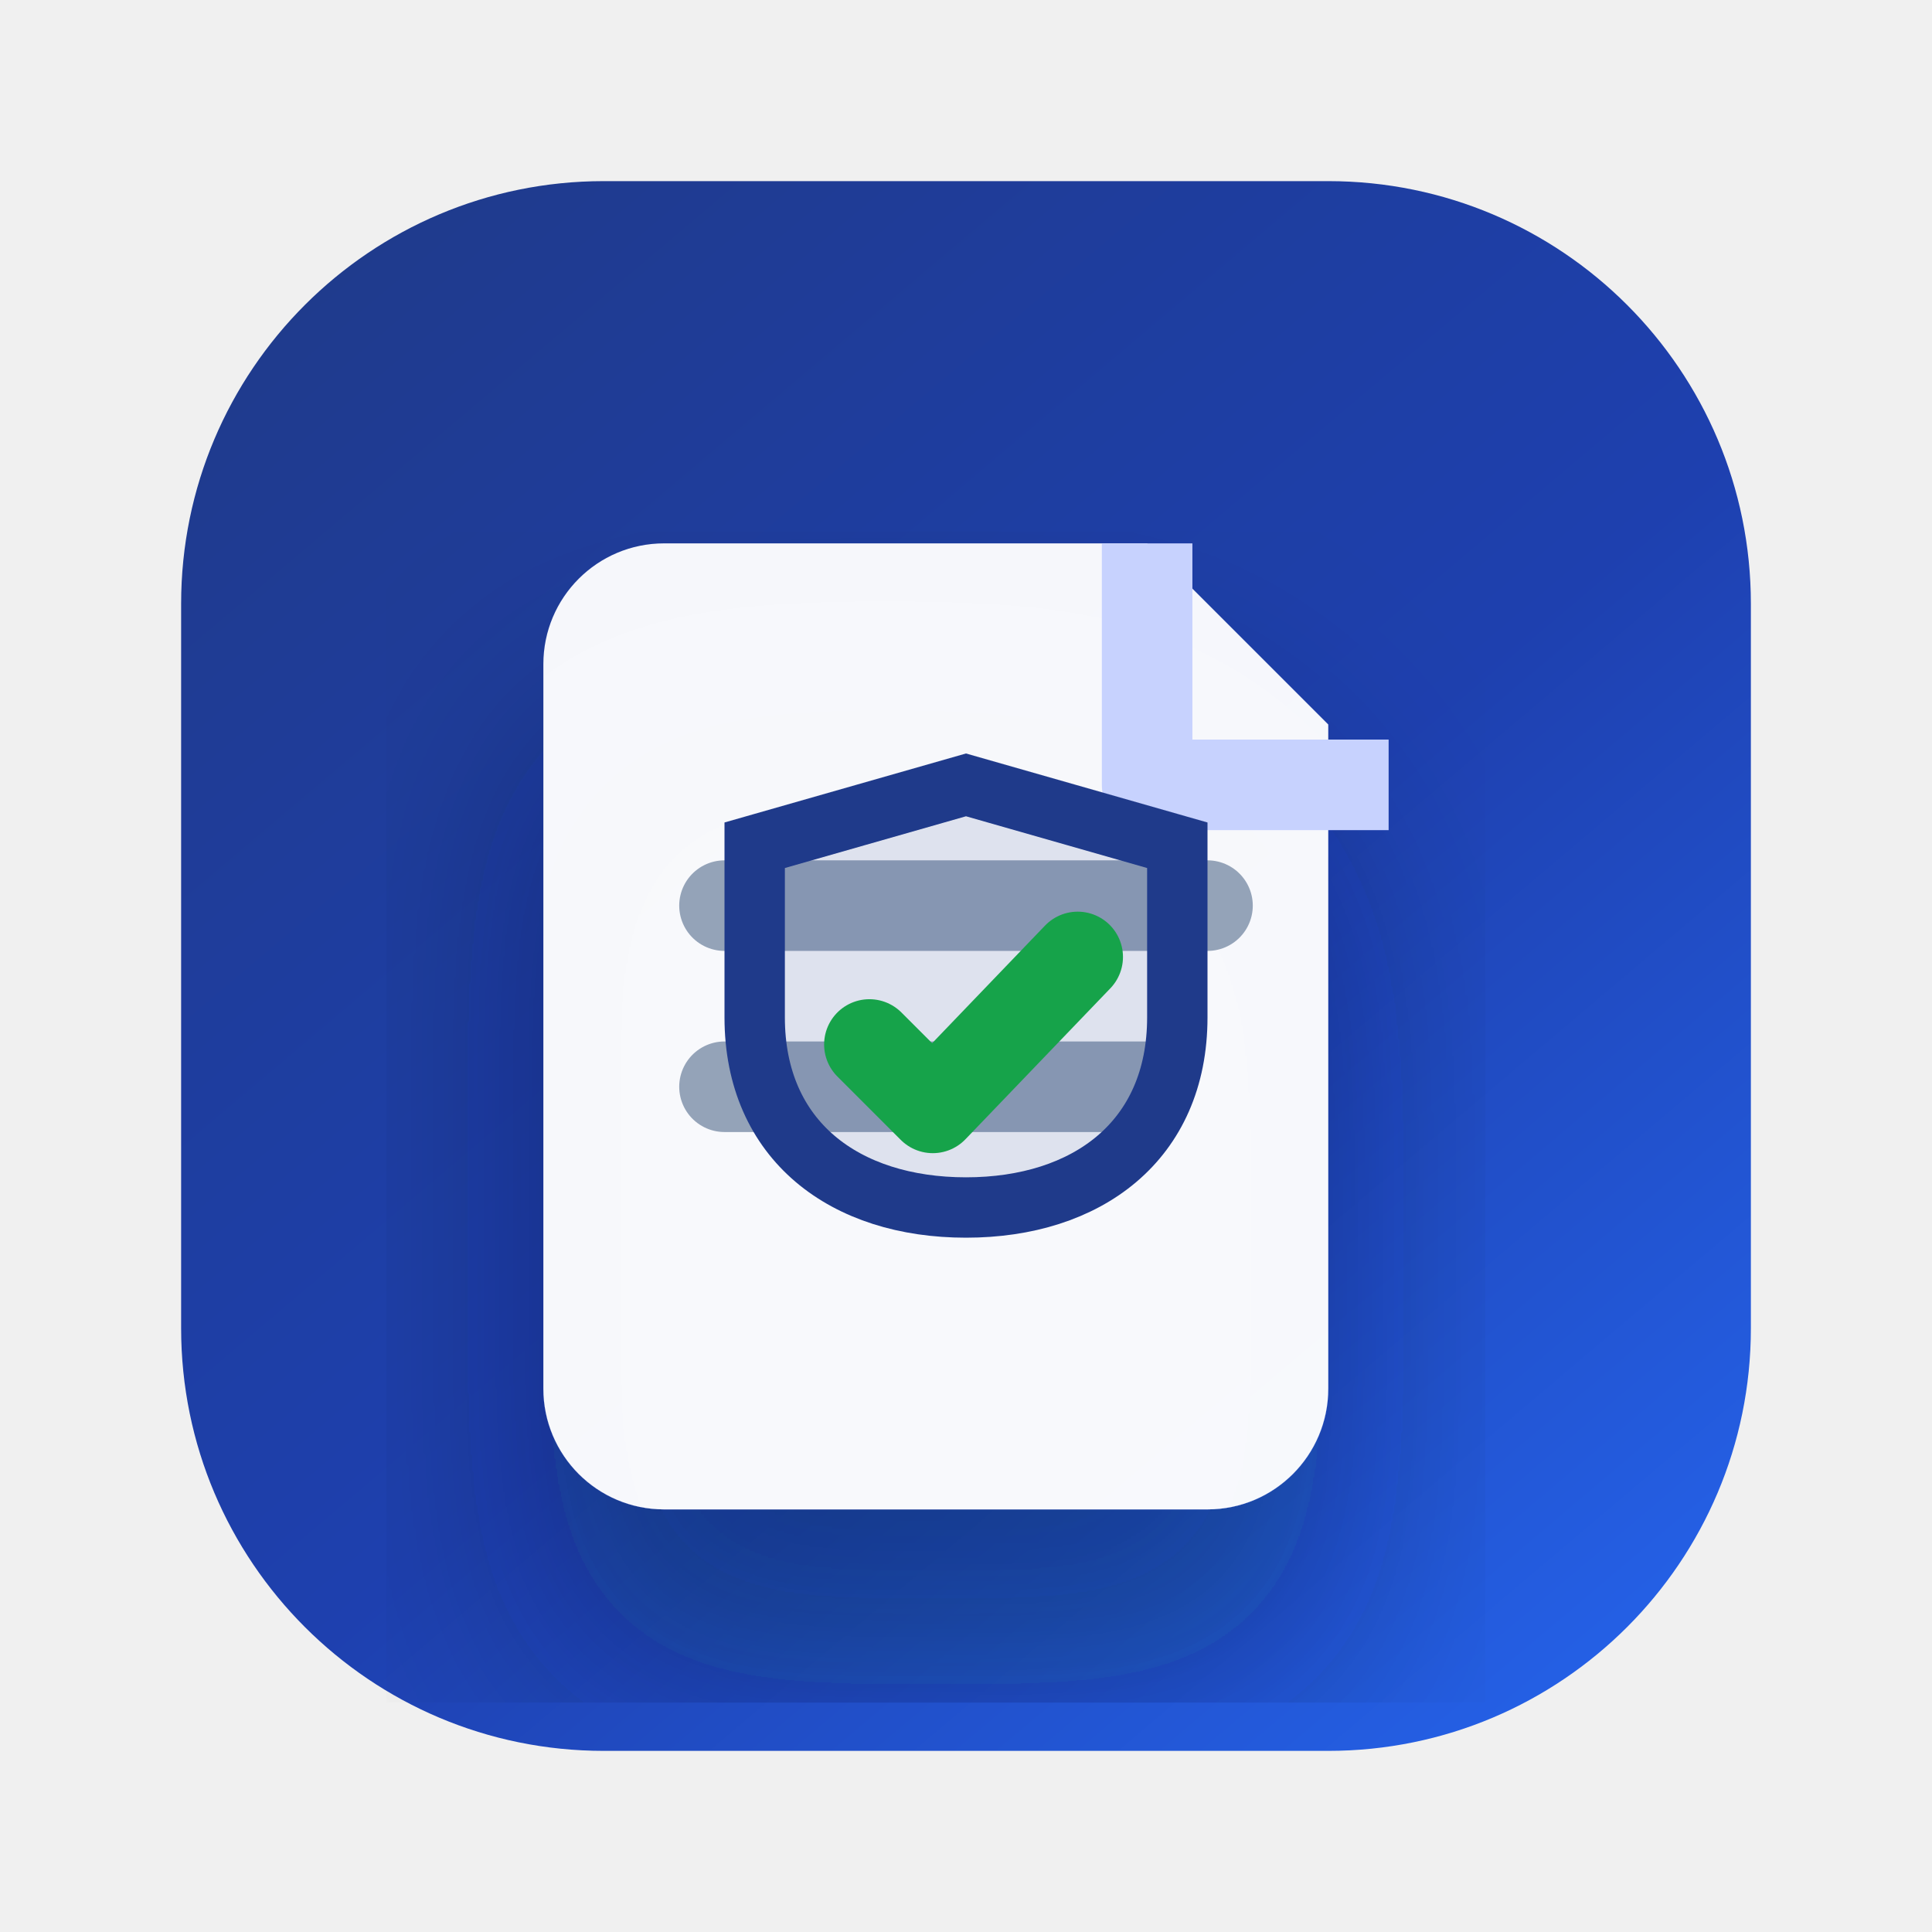
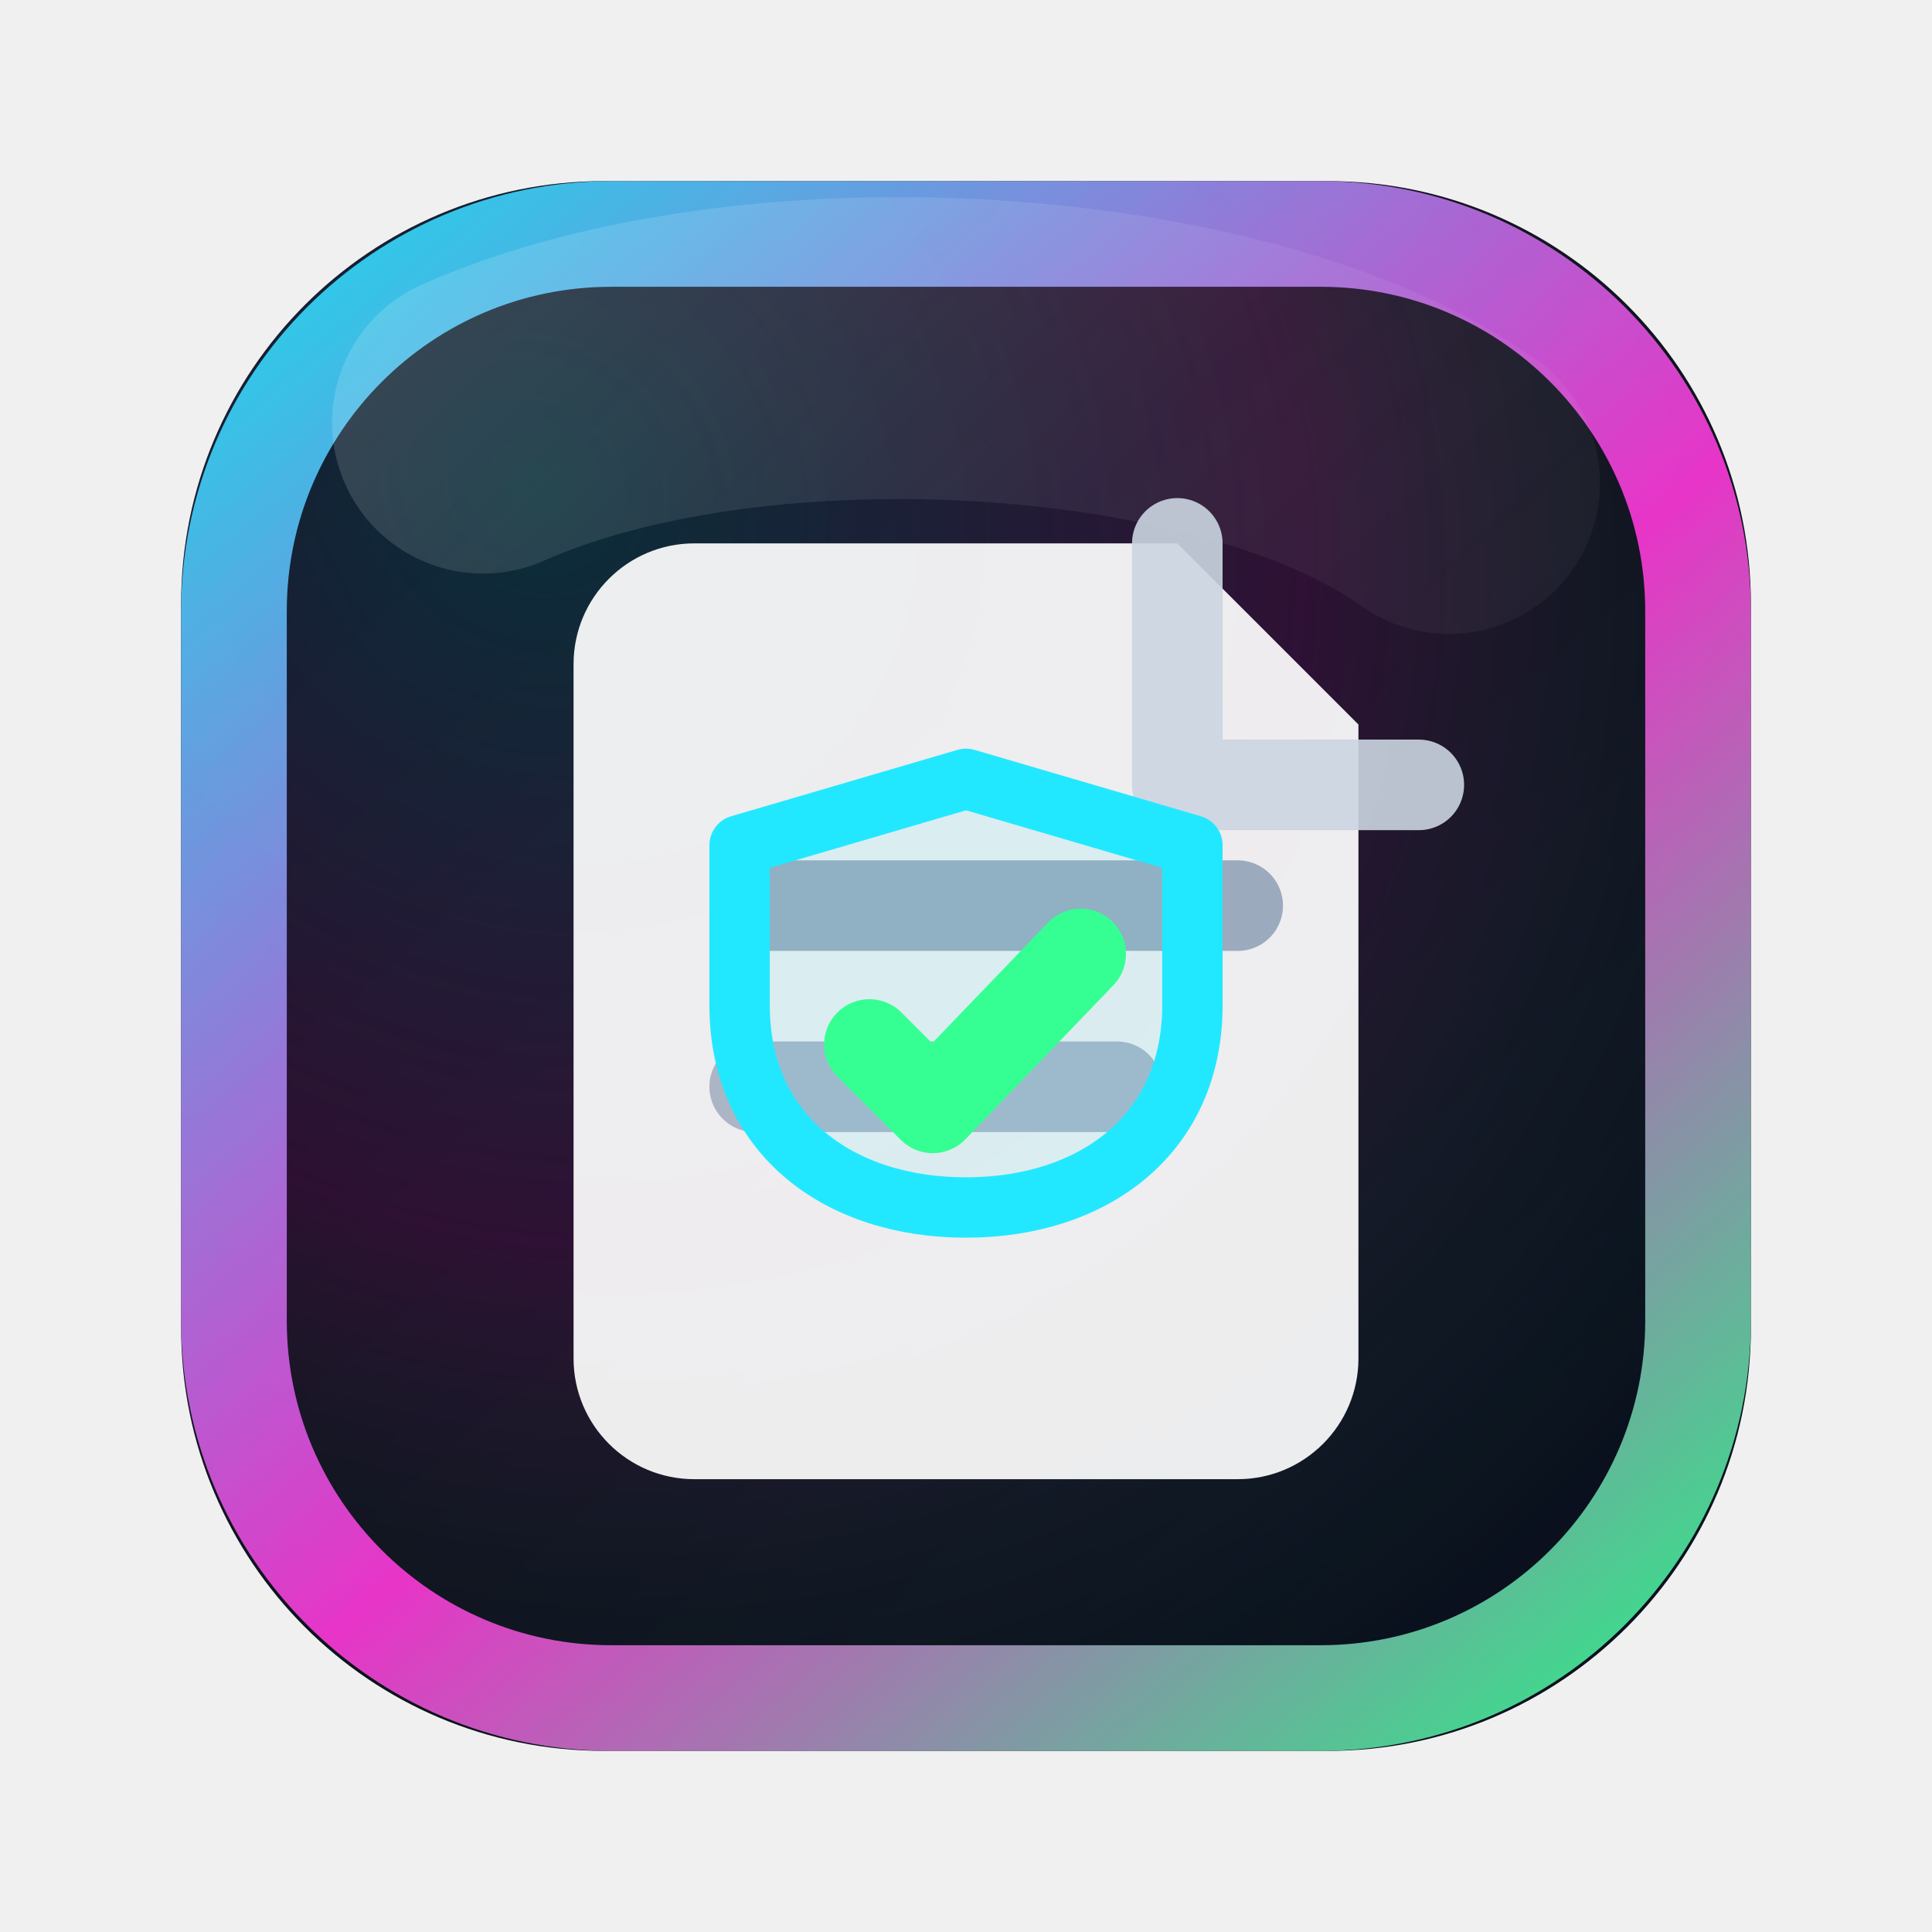
- <svg xmlns="http://www.w3.org/2000/svg" viewBox="0 0 64 64">
+ <svg xmlns="http://www.w3.org/2000/svg" viewBox="0 0 64 64" shape-rendering="geometricPrecision">
  <defs>
-     <linearGradient id="g" x1="10" y1="6" x2="54" y2="58" gradientUnits="userSpaceOnUse">
-       <stop offset="0" stop-color="#1f3a8a" />
-       <stop offset="0.55" stop-color="#1e40af" />
-       <stop offset="1" stop-color="#2563eb" />
+     <linearGradient id="bg" x1="10" y1="8" x2="54" y2="58" gradientUnits="userSpaceOnUse">
+       <stop offset="0" stop-color="#02030a" />
+       <stop offset="1" stop-color="#0b1220" />
    </linearGradient>
-     <filter id="s" x="-20%" y="-20%" width="140%" height="140%">
-       <feDropShadow dx="0" dy="6" stdDeviation="4" flood-color="#0f172a" flood-opacity="0.35" />
-     </filter>
+     <radialGradient id="glow" cx="0" cy="0" r="1" gradientUnits="userSpaceOnUse" gradientTransform="translate(18 16) rotate(50) scale(48 44)">
+       <stop offset="0" stop-color="#22e8ff" stop-opacity="0.18" />
+       <stop offset="0.55" stop-color="#ff38da" stop-opacity="0.16" />
+       <stop offset="1" stop-color="#35ff93" stop-opacity="0" />
+     </radialGradient>
+     <linearGradient id="ring" x1="10" y1="6" x2="54" y2="58" gradientUnits="userSpaceOnUse">
+       <stop offset="0" stop-color="#22e8ff" />
+       <stop offset="0.55" stop-color="#ff38da" />
+       <stop offset="1" stop-color="#35ff93" />
+     </linearGradient>
+     <linearGradient id="glass" x1="12" y1="10" x2="54" y2="54" gradientUnits="userSpaceOnUse">
+       <stop offset="0" stop-color="#ffffff" stop-opacity="0.16" />
+       <stop offset="0.35" stop-color="#ffffff" stop-opacity="0.06" />
+       <stop offset="1" stop-color="#ffffff" stop-opacity="0" />
+     </linearGradient>
  </defs>
-   <rect x="6" y="6" width="52" height="52" rx="14" fill="url(#g)" />
-   <path filter="url(#s)" d="M22 18h16l6 6v22a4 4 0 0 1-4 4H22a4 4 0 0 1-4-4V22a4 4 0 0 1 4-4Z" fill="#ffffff" fill-opacity="0.96" />
-   <path d="M38 18v8h8" fill="none" stroke="#c7d2fe" stroke-width="3" stroke-linejoin="round" />
-   <path d="M24 30h16" stroke="#94a3b8" stroke-width="3" stroke-linecap="round" />
-   <path d="M24 36h14" stroke="#94a3b8" stroke-width="3" stroke-linecap="round" />
-   <path d="M32 40c4 0 7-2.2 7-6.3V28l-7-2-7 2v5.7C25 37.8 28 40 32 40Z" fill="#1f3a8a" fill-opacity="0.12" stroke="#1f3a8a" stroke-width="2" />
-   <path d="M28.8 34.6l2.1 2.1 4.8-5" fill="none" stroke="#16a34a" stroke-width="3" stroke-linecap="round" stroke-linejoin="round" />
+   <rect x="6" y="6" width="52" height="52" rx="14" fill="url(#bg)" />
+   <rect x="6" y="6" width="52" height="52" rx="14" fill="url(#glow)" />
+   <rect x="7.75" y="7.75" width="48.5" height="48.5" rx="12.5" fill="none" stroke="url(#ring)" stroke-width="3.5" opacity="0.9" />
+   <path d="M16 14c9-4 25-3 32 2" fill="none" stroke="url(#glass)" stroke-width="10" stroke-linecap="round" />
+   <path d="M23 18h16l6 6v21a4 4 0 0 1-4 4H23a4 4 0 0 1-4-4V22a4 4 0 0 1 4-4Z" fill="#ffffff" fill-opacity="0.92" />
+   <path d="M39 18v8h8" fill="none" stroke="#cbd5e1" stroke-width="3" stroke-linejoin="round" stroke-linecap="round" opacity="0.9" />
+   <path d="M25 30h16" stroke="#94a3b8" stroke-width="3" stroke-linecap="round" opacity="0.9" />
+   <path d="M25 36h12" stroke="#94a3b8" stroke-width="3" stroke-linecap="round" opacity="0.75" />
+   <path d="M32 40c4.2 0 7.5-2.4 7.5-6.7V28l-7.5-2.2L24.5 28v5.3c0 4.3 3.3 6.7 7.5 6.7Z" fill="#22e8ff" fill-opacity="0.10" stroke="#22e8ff" stroke-width="2" stroke-linejoin="round" />
+   <path d="M28.8 34.6l2.1 2.1 4.9-5.1" fill="none" stroke="#35ff93" stroke-width="3" stroke-linecap="round" stroke-linejoin="round" />
</svg>
